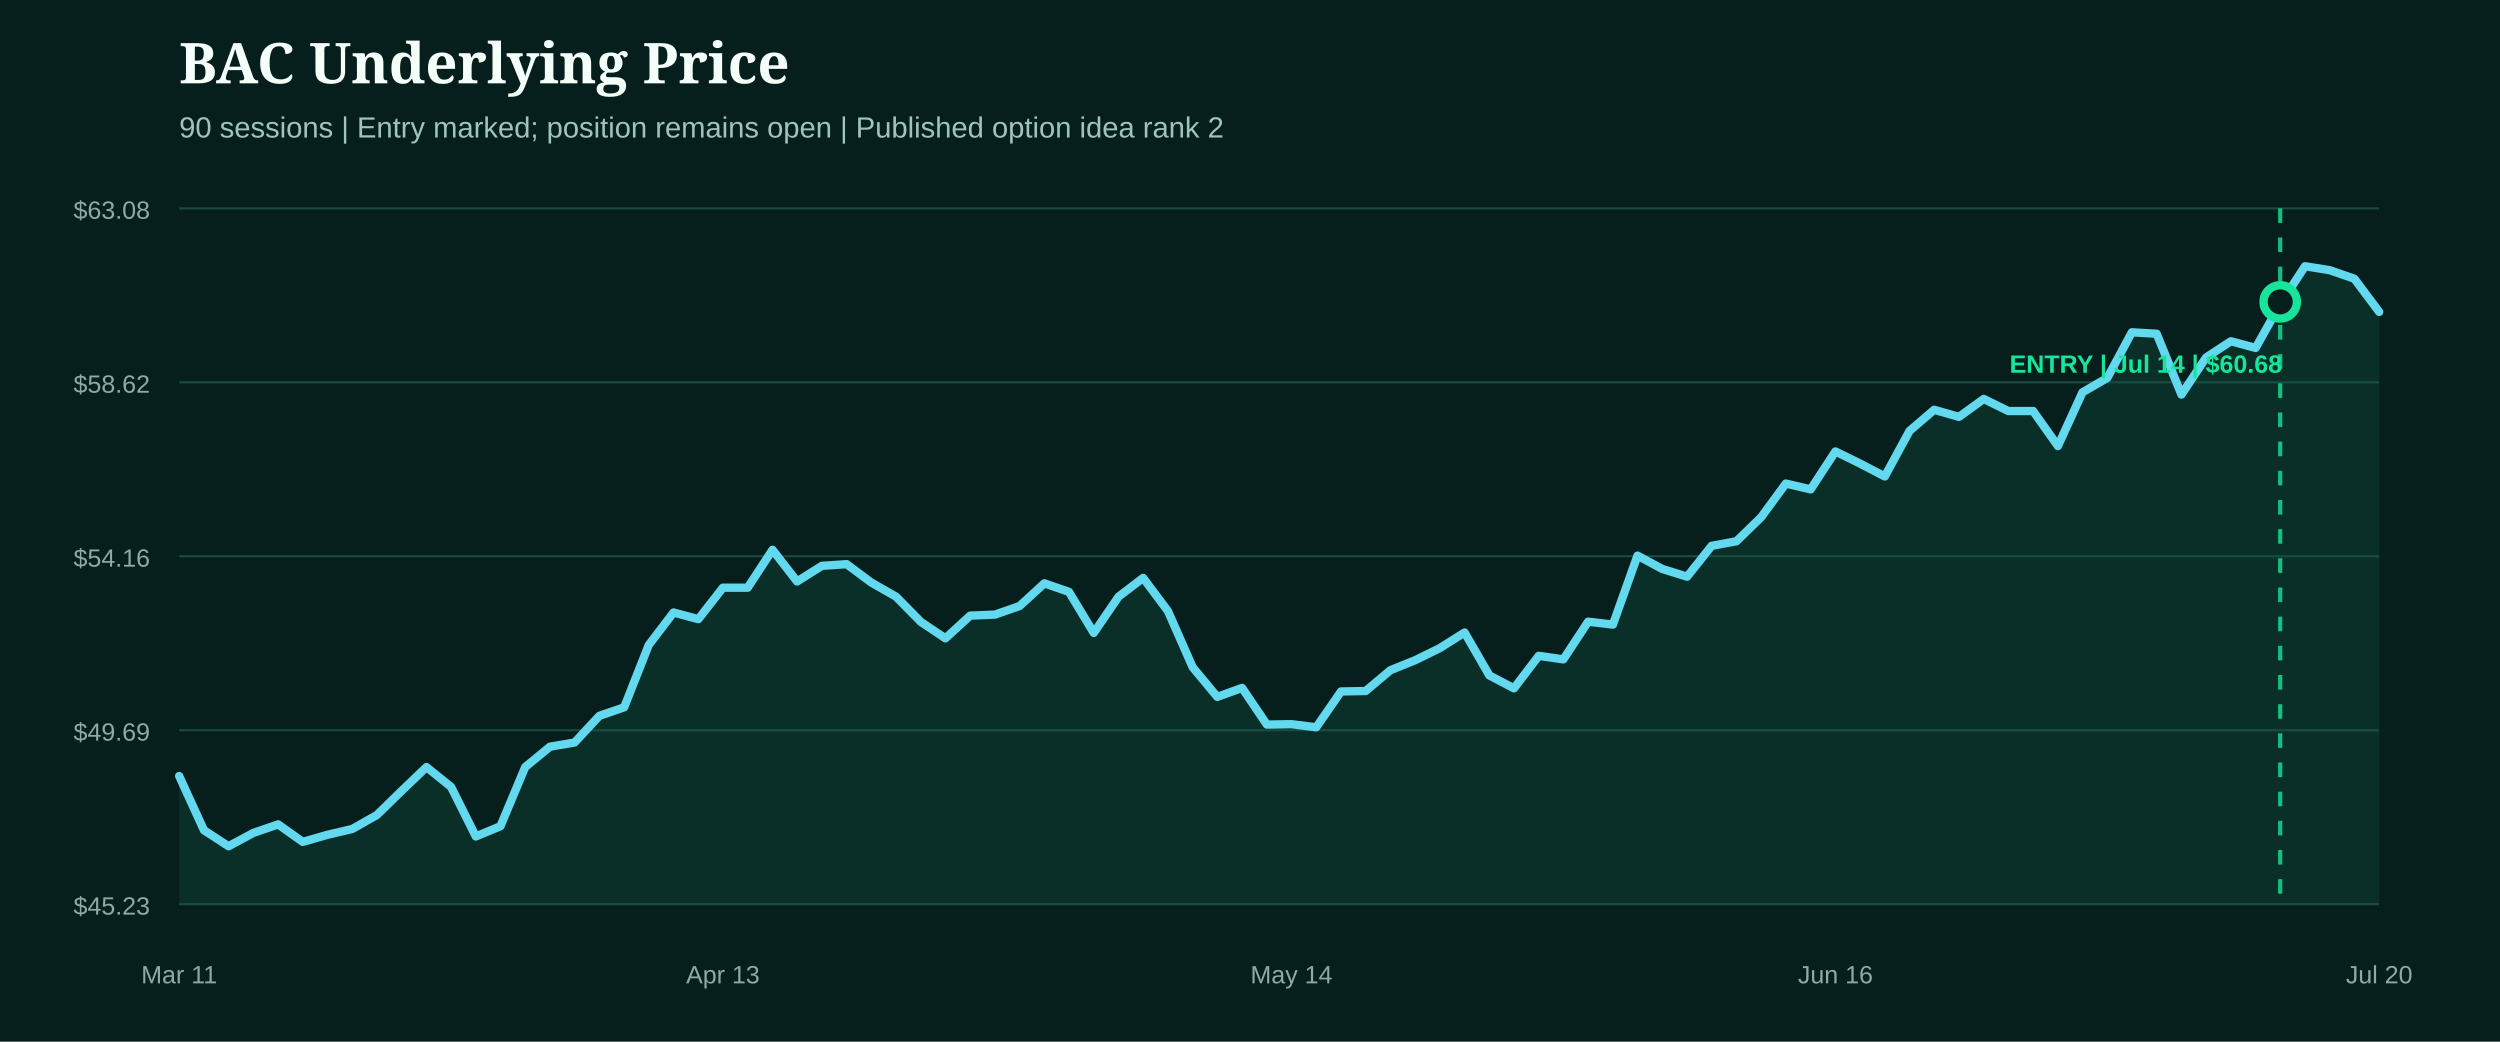
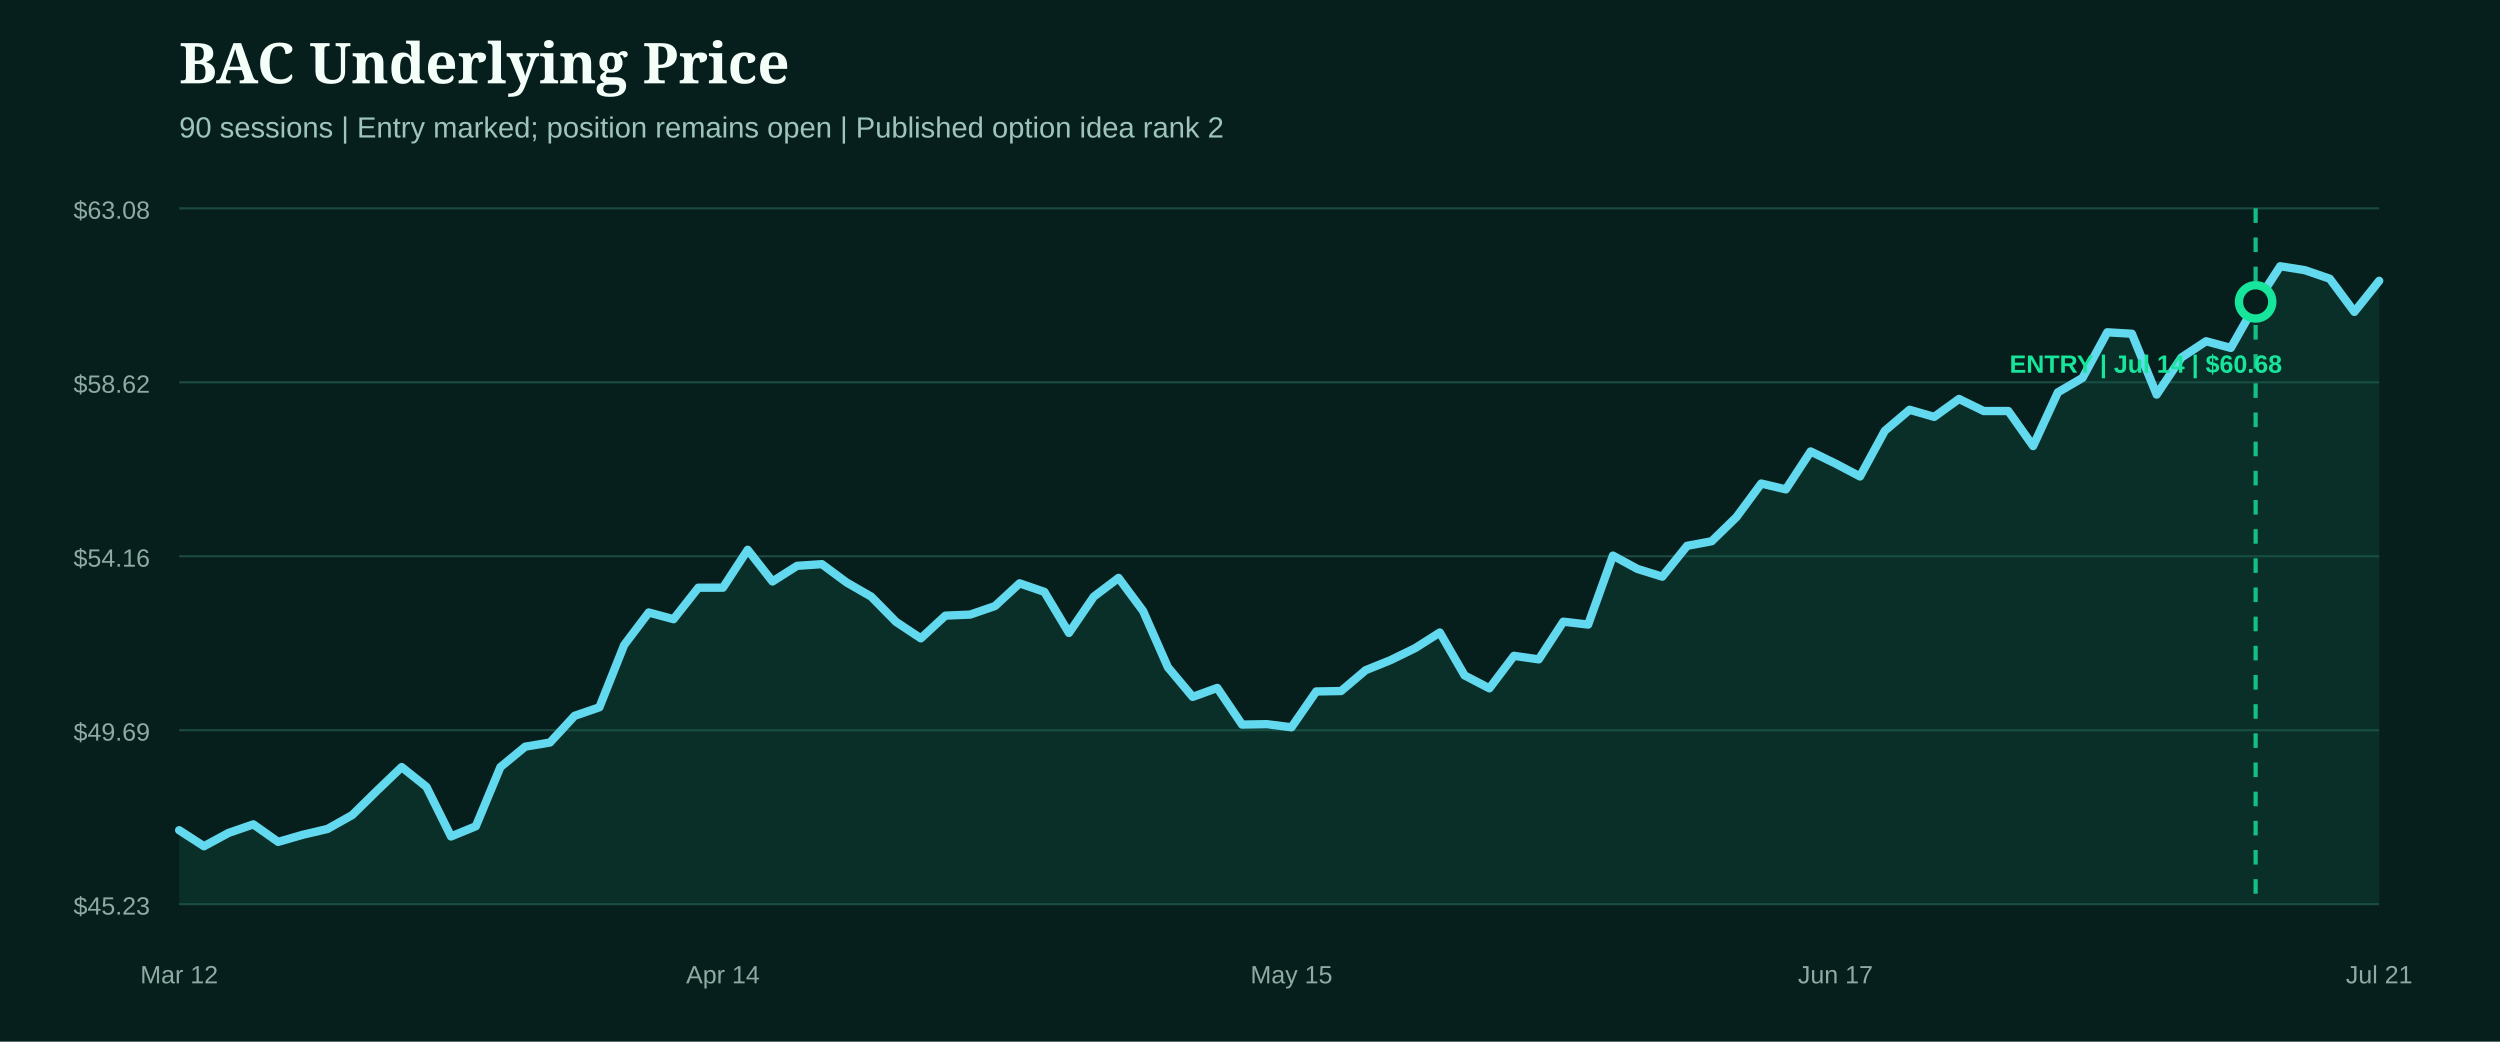
<svg xmlns="http://www.w3.org/2000/svg" width="1200" height="500" viewBox="0 0 1200 500" role="img" aria-label="BAC underlying price from entry">
  <rect width="1200" height="500" fill="#071f1c" />
  <style>.head{fill:#f4fff9;font:800 27px Georgia,serif}.sub{fill:#9fc4bb;font:14px Arial,sans-serif}.axis{fill:#8eaaa3;font:12px Arial,sans-serif}.marker{font:800 12px Arial,sans-serif}</style>
  <text x="86" y="40" class="head">BAC Underlying Price</text>
  <text x="86" y="66" class="sub">90 sessions | Entry marked; position remains open | Published option idea rank 2</text>
  <line x1="86" x2="1142" y1="100.0" y2="100.0" stroke="#1b4a42" stroke-width="1" />
  <text x="72" y="105.0" text-anchor="end" class="axis">$63.08</text>
  <line x1="86" x2="1142" y1="183.5" y2="183.5" stroke="#1b4a42" stroke-width="1" />
  <text x="72" y="188.5" text-anchor="end" class="axis">$58.62</text>
  <line x1="86" x2="1142" y1="267.0" y2="267.0" stroke="#1b4a42" stroke-width="1" />
  <text x="72" y="272.0" text-anchor="end" class="axis">$54.16</text>
  <line x1="86" x2="1142" y1="350.5" y2="350.5" stroke="#1b4a42" stroke-width="1" />
  <text x="72" y="355.5" text-anchor="end" class="axis">$49.69</text>
  <line x1="86" x2="1142" y1="434.0" y2="434.0" stroke="#1b4a42" stroke-width="1" />
  <text x="72" y="439.0" text-anchor="end" class="axis">$45.23</text>
-   <path d="M86.0,372.5 L97.9,398.5 L109.7,406.2 L121.6,399.8 L133.5,395.7 L145.3,404.1 L157.2,400.7 L169.1,397.9 L180.9,391.2 L192.8,379.6 L204.7,368.2 L216.5,377.7 L228.4,401.5 L240.2,396.6 L252.1,368.2 L264.0,358.4 L275.8,356.4 L287.7,343.6 L299.6,339.5 L311.4,309.6 L323.3,294.0 L335.2,297.2 L347.0,282.1 L358.9,282.1 L370.8,263.9 L382.6,279.1 L394.5,271.6 L406.4,270.8 L418.2,279.6 L430.1,286.4 L442.0,298.5 L453.8,306.4 L465.7,295.5 L477.6,295.0 L489.4,290.9 L501.3,280.0 L513.1,284.1 L525.0,303.8 L536.9,286.4 L548.7,277.4 L560.6,293.3 L572.5,320.3 L584.3,334.5 L596.2,330.2 L608.1,347.8 L619.9,347.6 L631.8,349.1 L643.7,331.9 L655.5,331.7 L667.4,321.7 L679.3,316.9 L691.1,311.1 L703.0,303.6 L714.9,324.2 L726.7,330.4 L738.6,314.8 L750.4,316.5 L762.3,298.4 L774.2,299.8 L786.0,266.7 L797.9,273.1 L809.8,276.8 L821.6,262.0 L833.5,259.8 L845.4,248.2 L857.2,232.1 L869.1,234.9 L881.0,216.7 L892.8,222.5 L904.7,228.7 L916.6,206.8 L928.4,196.7 L940.3,200.1 L952.2,191.5 L964.0,197.3 L975.9,197.3 L987.8,214.1 L999.6,188.3 L1011.5,181.4 L1023.3,159.5 L1035.2,160.2 L1047.1,189.4 L1058.9,171.6 L1070.8,163.8 L1082.7,167.0 L1094.5,146.0 L1106.4,127.8 L1118.3,129.7 L1130.1,133.8 L1142.0,149.7 L1142.0,434.0 L86.0,434.0 Z" fill="#0f5949" opacity="0.28" />
-   <path d="M86.0,372.5 L97.9,398.5 L109.7,406.2 L121.6,399.8 L133.5,395.7 L145.3,404.1 L157.2,400.7 L169.1,397.9 L180.9,391.2 L192.8,379.6 L204.7,368.2 L216.5,377.7 L228.4,401.5 L240.2,396.6 L252.1,368.2 L264.0,358.4 L275.8,356.4 L287.7,343.6 L299.6,339.5 L311.4,309.6 L323.3,294.0 L335.2,297.2 L347.0,282.1 L358.9,282.1 L370.8,263.9 L382.6,279.1 L394.5,271.6 L406.4,270.8 L418.2,279.6 L430.1,286.4 L442.0,298.5 L453.8,306.4 L465.7,295.5 L477.6,295.0 L489.4,290.9 L501.3,280.0 L513.1,284.1 L525.0,303.8 L536.9,286.4 L548.7,277.4 L560.6,293.3 L572.5,320.3 L584.3,334.5 L596.2,330.2 L608.1,347.8 L619.9,347.6 L631.8,349.1 L643.7,331.9 L655.5,331.7 L667.4,321.7 L679.3,316.9 L691.1,311.1 L703.0,303.6 L714.9,324.2 L726.7,330.4 L738.6,314.8 L750.4,316.5 L762.3,298.4 L774.2,299.8 L786.0,266.7 L797.9,273.1 L809.8,276.8 L821.6,262.0 L833.5,259.8 L845.4,248.2 L857.2,232.1 L869.1,234.9 L881.0,216.7 L892.8,222.5 L904.7,228.7 L916.6,206.8 L928.4,196.7 L940.3,200.1 L952.2,191.5 L964.0,197.3 L975.9,197.3 L987.8,214.1 L999.6,188.3 L1011.5,181.4 L1023.3,159.5 L1035.2,160.2 L1047.1,189.4 L1058.9,171.6 L1070.8,163.8 L1082.7,167.0 L1094.5,146.0 L1106.4,127.8 L1118.3,129.7 L1130.1,133.8 L1142.0,149.7" fill="none" stroke="#62d9ee" stroke-width="4" stroke-linecap="round" stroke-linejoin="round" />
+   <path d="M86.0,398.5 L97.9,406.2 L109.7,399.8 L121.6,395.7 L133.5,404.1 L145.3,400.7 L157.2,397.9 L169.1,391.2 L180.9,379.6 L192.8,368.2 L204.7,377.7 L216.5,401.5 L228.4,396.6 L240.2,368.2 L252.1,358.4 L264.0,356.4 L275.8,343.6 L287.7,339.5 L299.6,309.6 L311.4,294.0 L323.3,297.2 L335.2,282.1 L347.0,282.1 L358.9,263.9 L370.8,279.1 L382.6,271.6 L394.5,270.8 L406.4,279.6 L418.2,286.4 L430.1,298.5 L442.0,306.4 L453.8,295.5 L465.7,295.0 L477.6,290.9 L489.4,280.0 L501.3,284.1 L513.1,303.8 L525.0,286.4 L536.9,277.4 L548.7,293.3 L560.6,320.3 L572.5,334.5 L584.3,330.2 L596.2,347.8 L608.1,347.6 L619.9,349.1 L631.8,331.9 L643.7,331.7 L655.5,321.7 L667.4,316.9 L679.3,311.1 L691.1,303.6 L703.0,324.2 L714.9,330.4 L726.7,314.8 L738.6,316.5 L750.4,298.4 L762.3,299.8 L774.2,266.7 L786.0,273.1 L797.9,276.8 L809.8,262.0 L821.6,259.8 L833.5,248.2 L845.4,232.1 L857.2,234.9 L869.1,216.7 L881.0,222.5 L892.8,228.7 L904.7,206.8 L916.6,196.7 L928.4,200.1 L940.3,191.5 L952.2,197.3 L964.0,197.3 L975.9,214.1 L987.8,188.3 L999.6,181.4 L1011.5,159.5 L1023.3,160.2 L1035.2,189.4 L1047.1,171.6 L1058.9,163.8 L1070.8,167.0 L1082.7,146.0 L1094.5,127.8 L1106.4,129.7 L1118.3,133.8 L1130.1,149.7 L1142.0,134.8 L1142.0,434.0 L86.0,434.0 Z" fill="#0f5949" opacity="0.28" />
+   <path d="M86.0,398.5 L97.9,406.2 L109.7,399.8 L121.6,395.7 L133.5,404.1 L145.3,400.7 L157.2,397.9 L169.1,391.2 L180.9,379.6 L192.8,368.2 L204.7,377.7 L216.5,401.5 L228.4,396.6 L240.2,368.2 L252.1,358.4 L264.0,356.4 L275.8,343.6 L287.7,339.5 L299.6,309.6 L311.4,294.0 L323.3,297.2 L335.2,282.1 L347.0,282.1 L358.9,263.9 L370.8,279.1 L382.6,271.6 L394.5,270.8 L406.4,279.6 L418.2,286.4 L430.1,298.5 L442.0,306.4 L453.8,295.5 L465.7,295.0 L477.6,290.9 L489.4,280.0 L501.3,284.1 L513.1,303.8 L525.0,286.4 L536.9,277.4 L548.7,293.3 L560.6,320.3 L572.5,334.5 L584.3,330.2 L596.2,347.8 L608.1,347.6 L619.9,349.1 L631.8,331.9 L643.7,331.7 L655.5,321.7 L667.4,316.9 L679.3,311.1 L691.1,303.6 L703.0,324.2 L714.9,330.4 L726.7,314.8 L738.6,316.5 L750.4,298.4 L762.3,299.8 L774.2,266.7 L786.0,273.1 L797.9,276.8 L809.8,262.0 L821.6,259.8 L833.5,248.2 L845.4,232.1 L857.2,234.9 L869.1,216.7 L881.0,222.5 L892.8,228.7 L904.7,206.8 L916.6,196.7 L928.4,200.1 L940.3,191.5 L952.2,197.3 L964.0,197.3 L975.9,214.1 L987.8,188.3 L999.6,181.4 L1011.5,159.5 L1023.3,160.2 L1035.2,189.4 L1047.1,171.6 L1058.9,163.8 L1070.8,167.0 L1082.7,146.0 L1094.5,127.8 L1106.4,129.7 L1118.3,133.8 L1130.1,149.7 L1142.0,134.8" fill="none" stroke="#62d9ee" stroke-width="4" stroke-linecap="round" stroke-linejoin="round" />
  <g>
-     <line x1="1094.5" x2="1094.5" y1="100" y2="434" stroke="#18e59c" stroke-width="2" stroke-dasharray="7 7" opacity="0.8" />
-     <circle cx="1094.5" cy="144.9" r="8" fill="#071f1c" stroke="#18e59c" stroke-width="4" />
+     <line x1="1082.7" x2="1082.7" y1="100" y2="434" stroke="#18e59c" stroke-width="2" stroke-dasharray="7 7" opacity="0.8" />
+     <circle cx="1082.7" cy="144.9" r="8" fill="#071f1c" stroke="#18e59c" stroke-width="4" />
    <text x="1030.0" y="178.9" text-anchor="middle" class="marker" fill="#18e59c">ENTRY | Jul 14 | $60.68</text>
  </g>
-   <text x="86.0" y="472" text-anchor="middle" class="axis">Mar 11</text>
-   <text x="347.0" y="472" text-anchor="middle" class="axis">Apr 13</text>
-   <text x="619.9" y="472" text-anchor="middle" class="axis">May 14</text>
-   <text x="881.0" y="472" text-anchor="middle" class="axis">Jun 16</text>
-   <text x="1142.0" y="472" text-anchor="middle" class="axis">Jul 20</text>
+   <text x="86.0" y="472" text-anchor="middle" class="axis">Mar 12</text>
+   <text x="347.0" y="472" text-anchor="middle" class="axis">Apr 14</text>
+   <text x="619.9" y="472" text-anchor="middle" class="axis">May 15</text>
+   <text x="881.0" y="472" text-anchor="middle" class="axis">Jun 17</text>
+   <text x="1142.0" y="472" text-anchor="middle" class="axis">Jul 21</text>
</svg>
